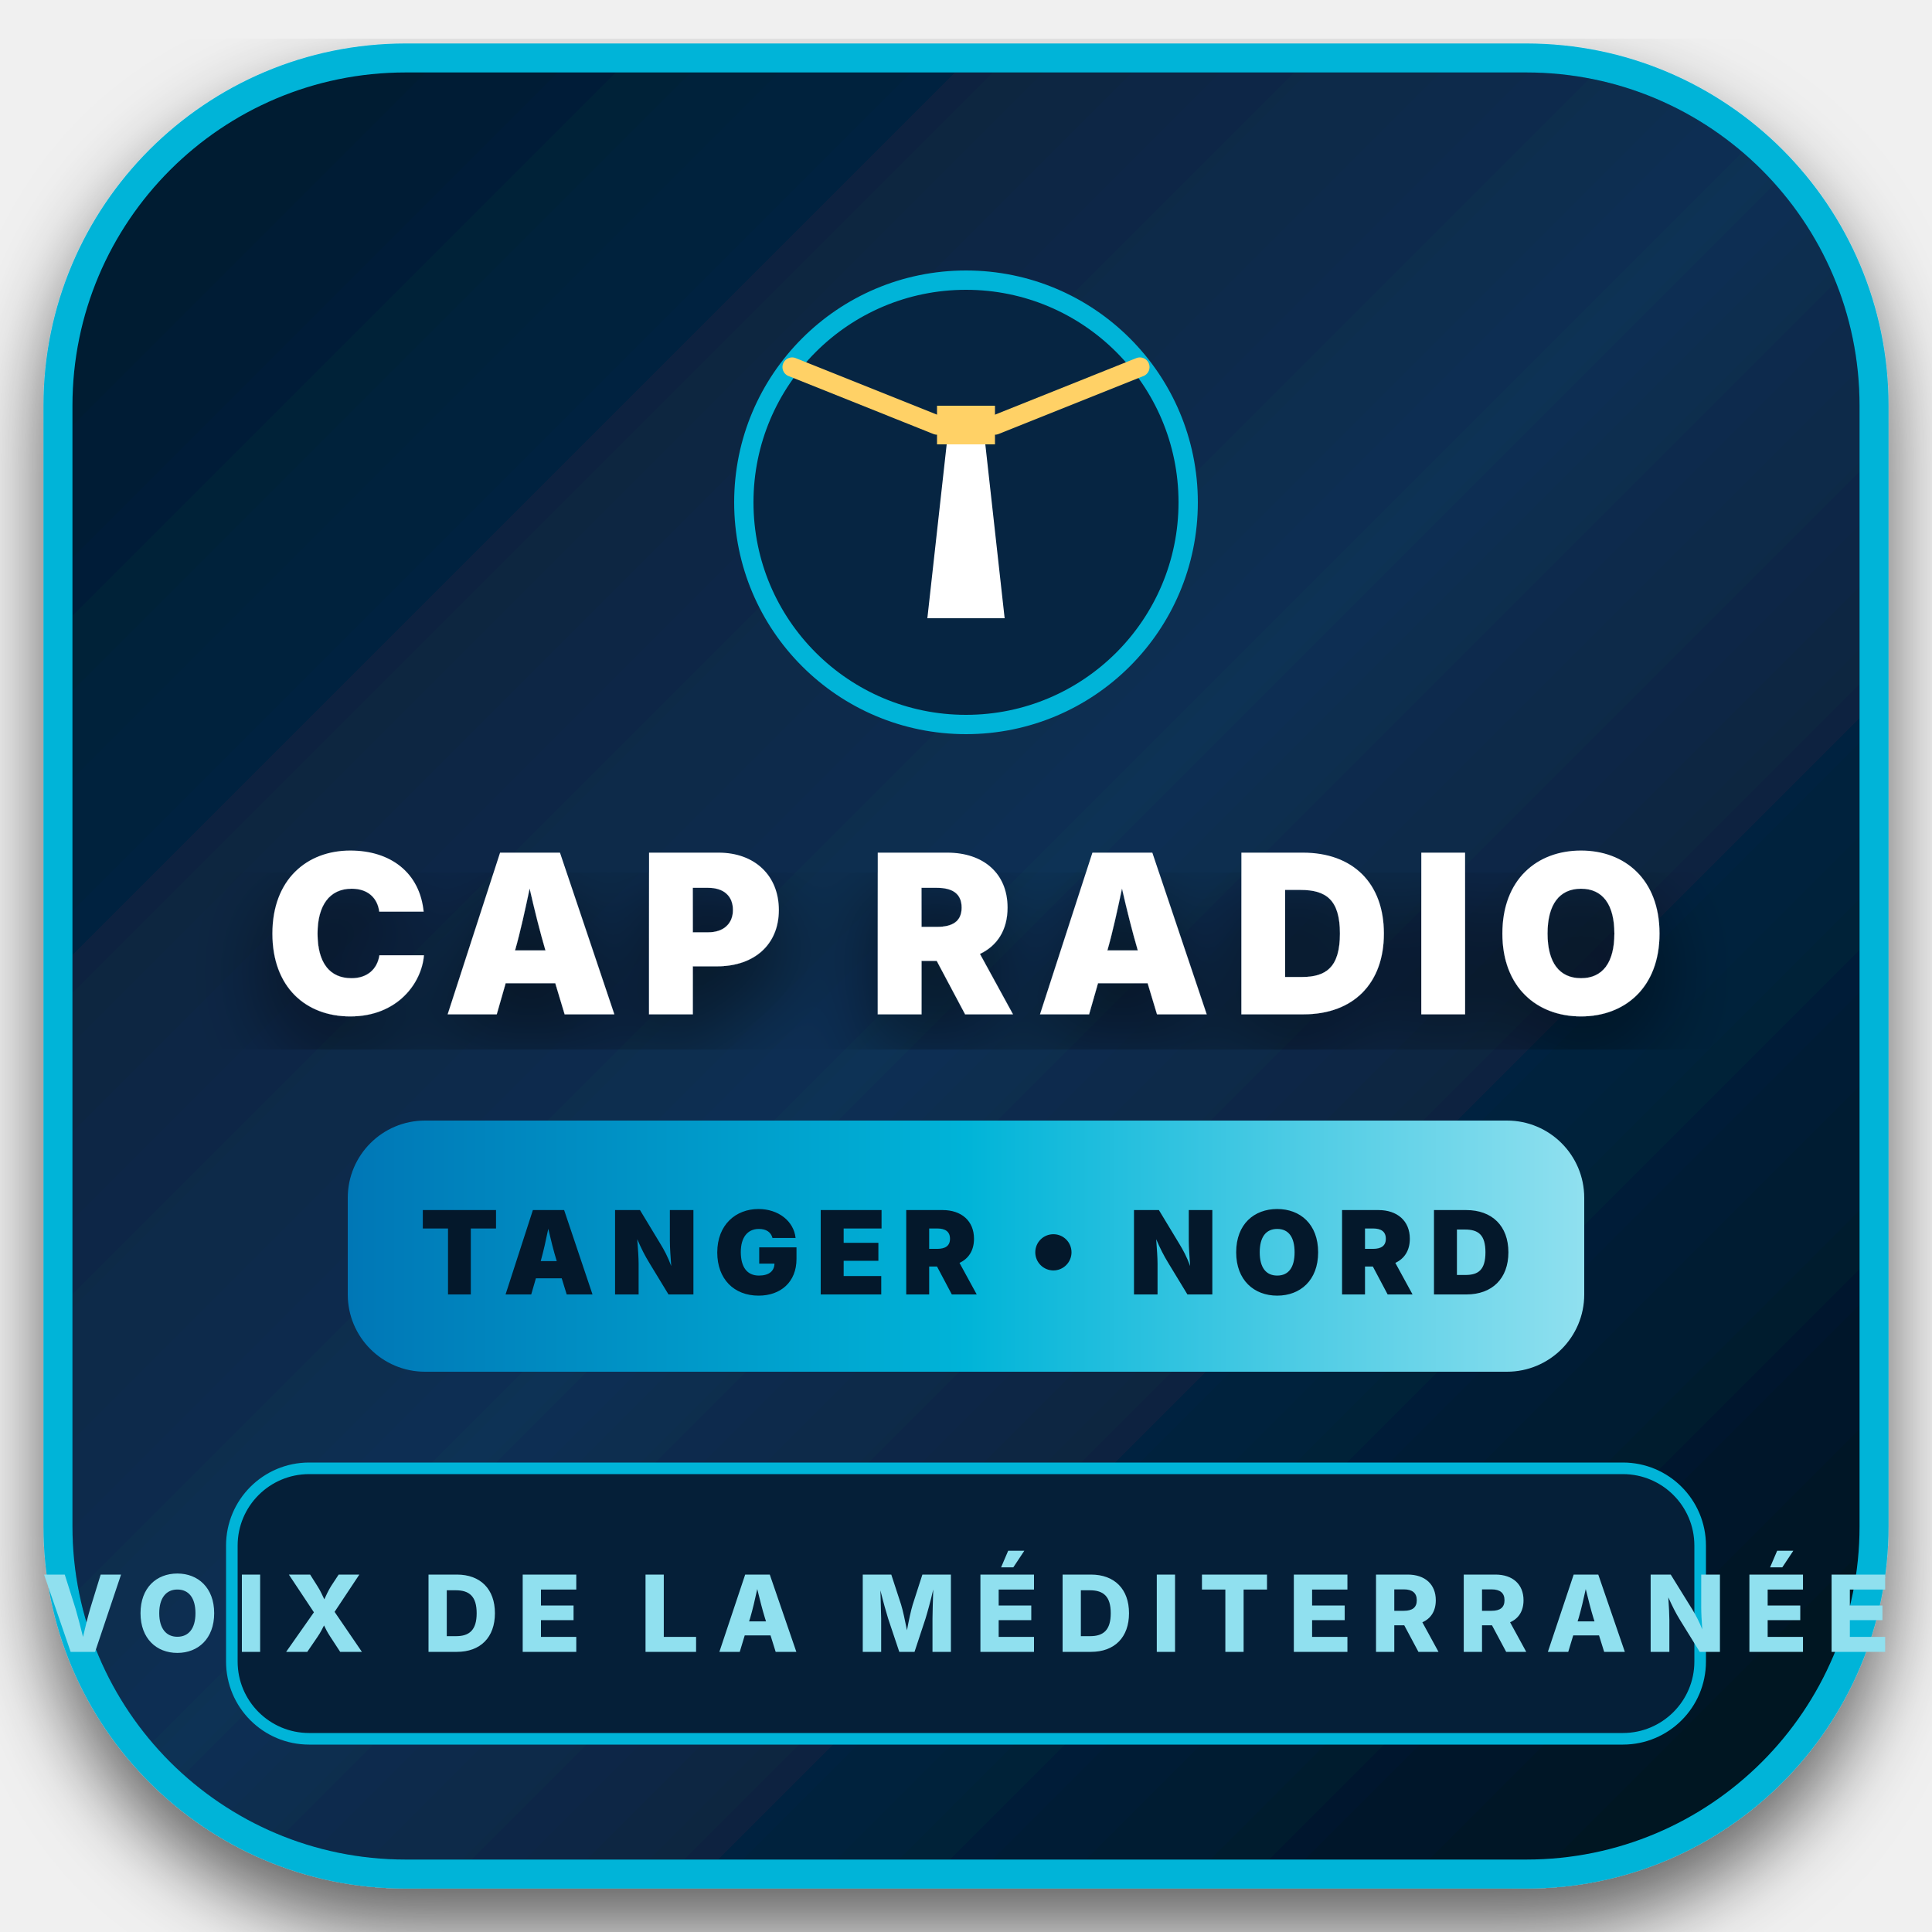
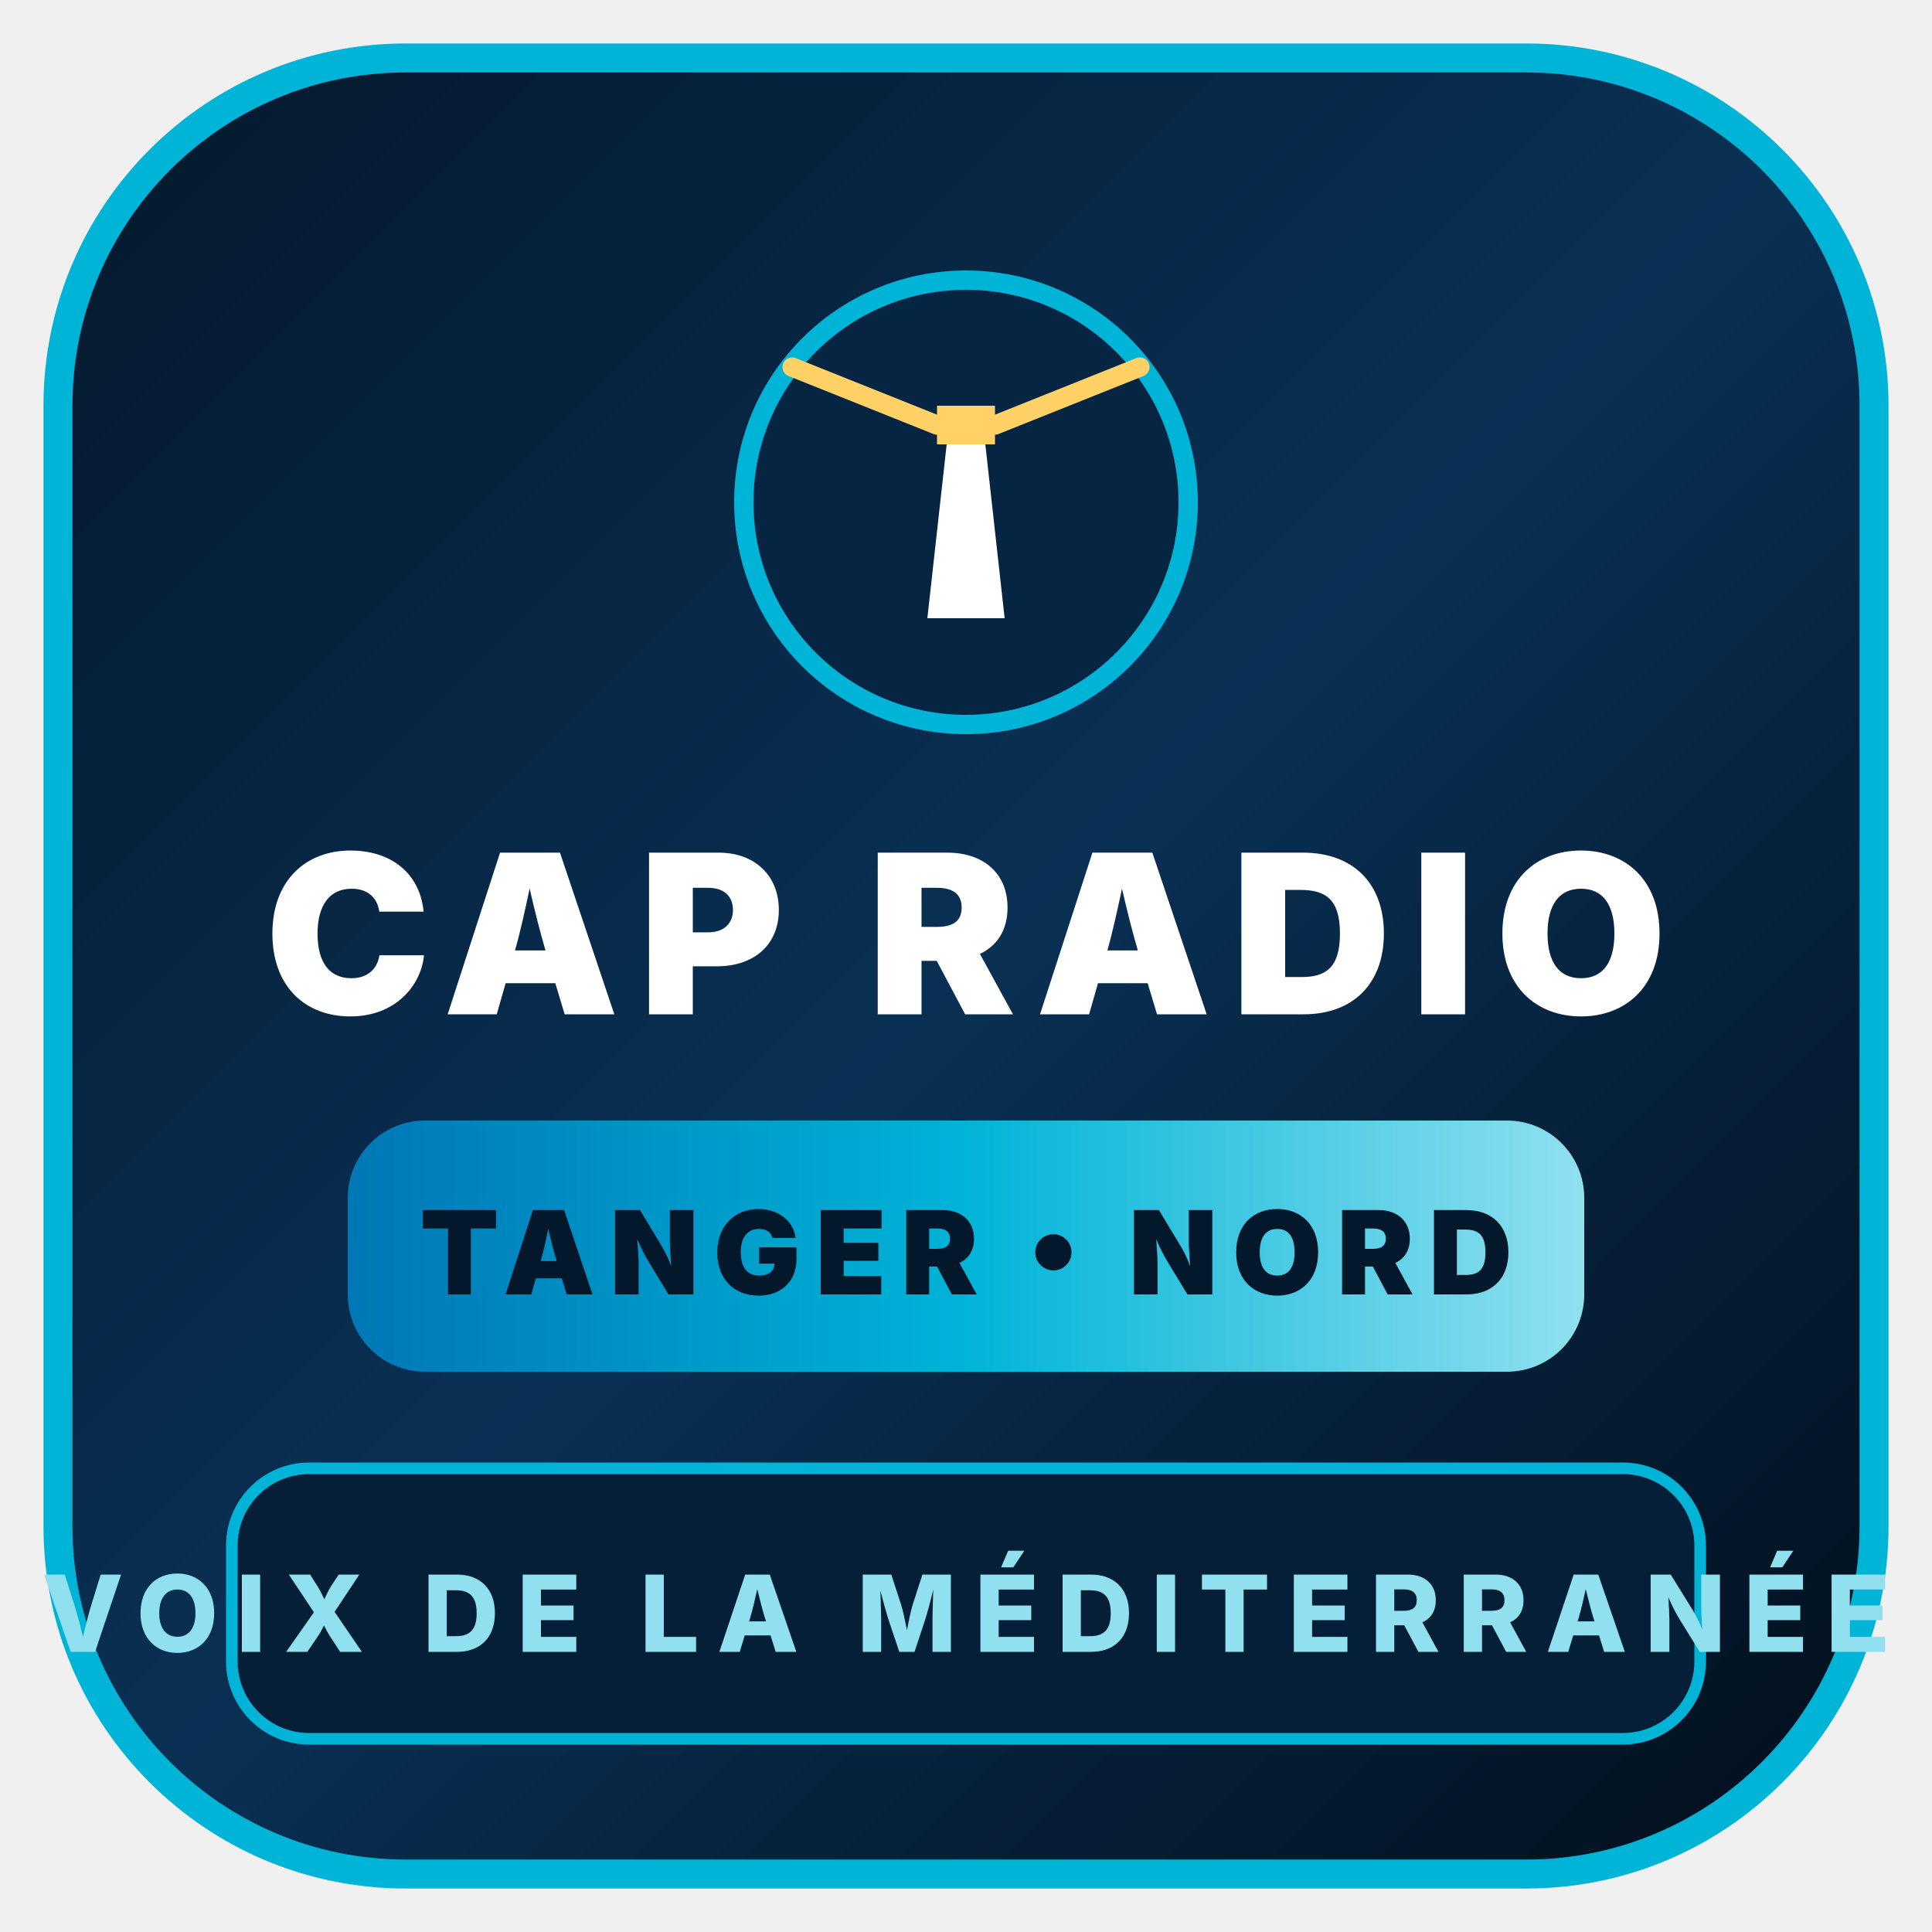
<svg xmlns="http://www.w3.org/2000/svg" viewBox="0 0 200 200" width="100%" height="100%">
  <defs>
    <linearGradient id="capBg" x1="0%" y1="0%" x2="100%" y2="100%">
      <stop offset="0%" stop-color="#04182b" />
      <stop offset="50%" stop-color="#093054" />
      <stop offset="100%" stop-color="#020e1a" />
    </linearGradient>
    <linearGradient id="capSea" x1="0%" y1="0%" x2="100%" y2="0%">
      <stop offset="0%" stop-color="#0077B6" />
      <stop offset="50%" stop-color="#00B4D8" />
      <stop offset="100%" stop-color="#90E0EF" />
    </linearGradient>
-     <filter id="capShadow" x="-10%" y="-10%" width="130%" height="130%">
-       <feDropShadow dx="0" dy="4" stdDeviation="4" flood-color="#000000" flood-opacity="0.6" />
-     </filter>
  </defs>
-   <rect x="6" y="6" width="188" height="188" rx="36" fill="url(#capBg)" stroke="#00B4D8" stroke-width="3" filter="url(#capShadow)" />
+   <rect x="6" y="6" width="188" height="188" rx="36" fill="url(#capBg)" stroke="#00B4D8" stroke-width="3" />
  <g transform="translate(100, 52)">
    <circle cx="0" cy="0" r="23" fill="#062542" stroke="#00B4D8" stroke-width="2" />
    <polygon points="-4,12 4,12 2,-6 -2,-6" fill="#FFFFFF" />
    <rect x="-3" y="-10" width="6" height="4" fill="#FFD166" />
    <path d="M 3 -8 L 18 -14 M -3 -8 L -18 -14" stroke="#FFD166" stroke-width="2" stroke-linecap="round" />
  </g>
-   <text x="100" y="105" fill="#FFFFFF" font-family="'Inter', -apple-system, sans-serif" font-weight="900" font-size="23" letter-spacing="2" text-anchor="middle" filter="url(#capShadow)">CAP RADIO</text>
+   <text x="100" y="105" fill="#FFFFFF" font-family="'Inter', -apple-system, sans-serif" font-weight="900" font-size="23" letter-spacing="2" text-anchor="middle">CAP RADIO</text>
  <rect x="36" y="116" width="128" height="26" rx="8" fill="url(#capSea)" />
  <text x="100" y="134" fill="#04182B" font-family="'Inter', sans-serif" font-weight="900" font-size="12" letter-spacing="1.5" text-anchor="middle">TANGER • NORD</text>
  <rect x="24" y="152" width="152" height="28" rx="8" fill="#051f38" stroke="#00B4D8" stroke-width="1.2" />
  <text x="100" y="171" fill="#90E0EF" font-family="'Inter', sans-serif" font-weight="800" font-size="11" letter-spacing="1.8" text-anchor="middle">VOIX DE LA MÉDITERRANÉE</text>
</svg>
